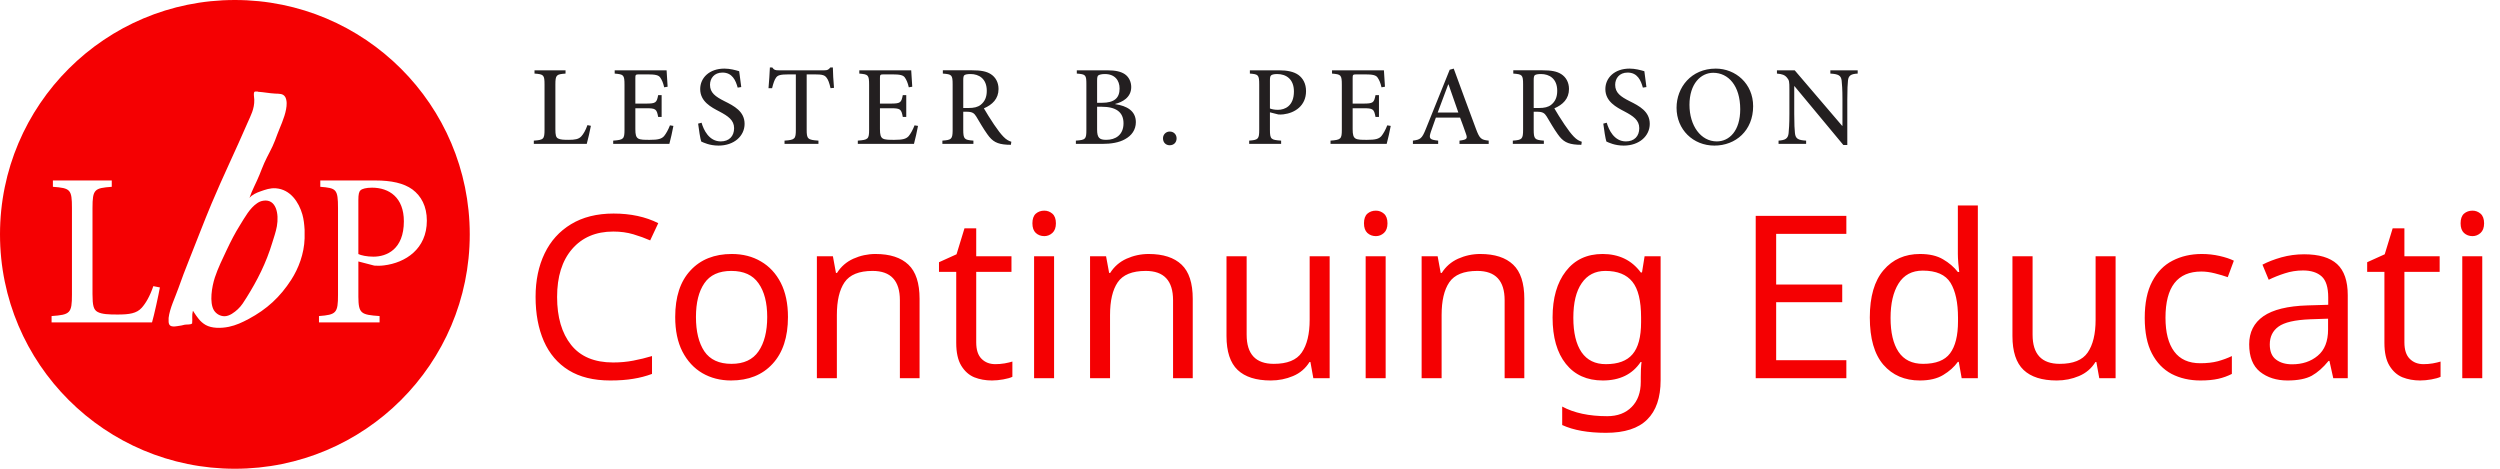
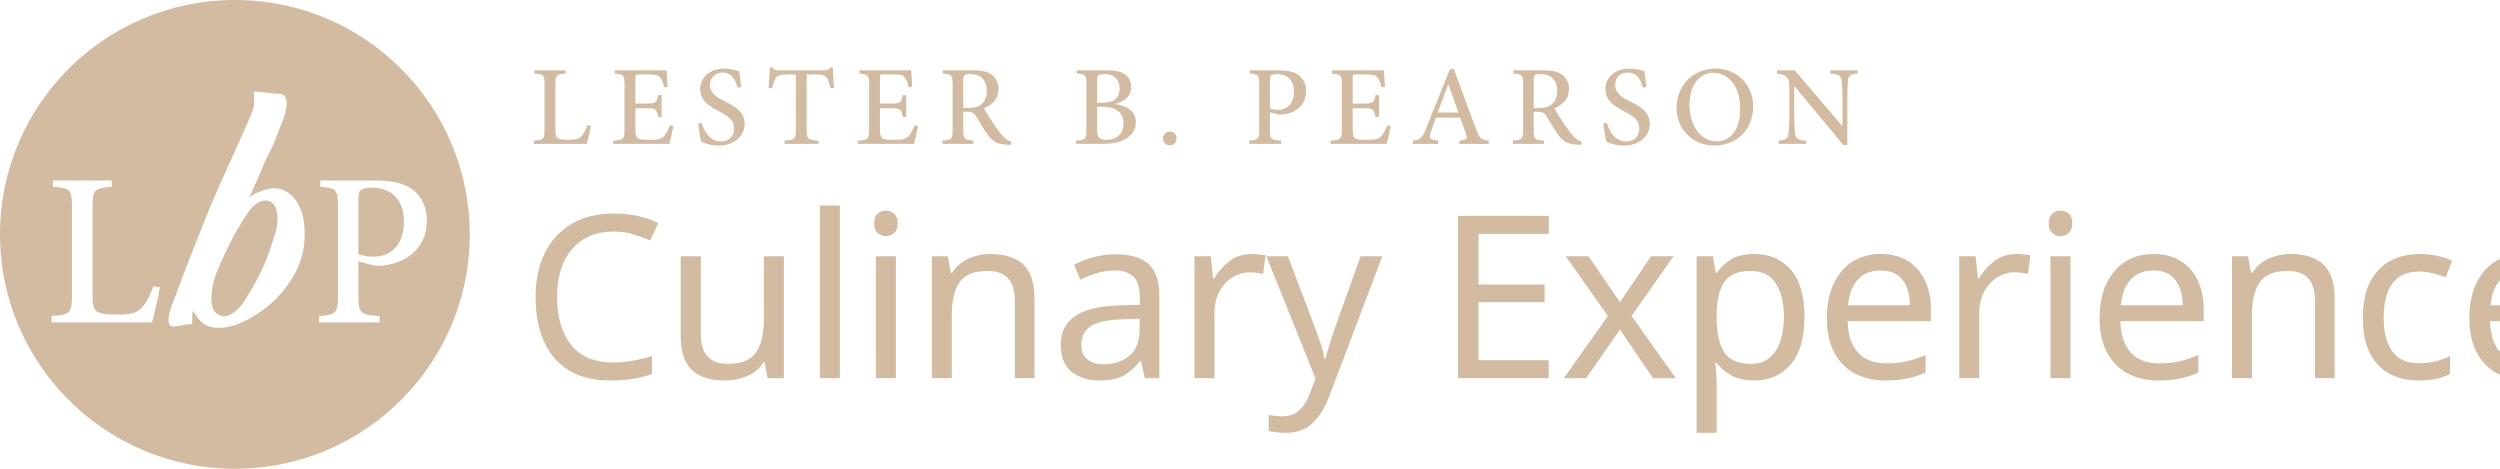
<svg xmlns="http://www.w3.org/2000/svg" width="256" height="48" viewBox="0 0 256 48">
-   <g fill="none" fill-rule="evenodd">
-     <path d="M24.052 0c13.284 0 24.051 10.748 24.051 24.001C48.103 37.253 37.336 48 24.052 48 10.767 48 0 37.253 0 24.001 0 10.748 10.767 0 24.052 0zm2.347 9.376h-.265c-.176-.01-.134.371-.133.398.005.133.035.329.038.435.024.95-.384 1.657-.664 2.307-1.213 2.815-2.55 5.564-3.713 8.335-.793 1.888-1.515 3.812-2.293 5.748a71.75 71.75 0 0 0-1.1 2.911c-.346.983-.89 2.071-1.003 3.045v.397c.037.7.741.45 1.307.379.112-.015.218-.06.322-.077.304-.05.6.017.779-.133.051-.495-.044-.821.074-1.267.03-.045.058.043.057.04.364.557.673 1.047 1.25 1.38.624.359 1.582.356 2.388.189.73-.152 1.378-.458 2.008-.795 1.879-1.003 3.237-2.255 4.376-4.027.734-1.14 1.318-2.642 1.365-4.234v-.87c-.032-.557-.09-1.086-.227-1.57-.366-1.282-1.236-2.57-2.709-2.685-.594-.046-1.078.14-1.555.303-.458.158-.893.363-1.155.68.26-.788.694-1.54 1.023-2.361.161-.403.318-.812.493-1.211.34-.774.799-1.499 1.099-2.306.147-.396.298-.808.474-1.23.32-.769.738-1.78.719-2.608-.004-.232-.066-.489-.15-.624-.222-.353-.58-.32-1.024-.34-.578-.029-1.192-.153-1.78-.19v-.019zm12.045 9.104h-5.646v.649c1.635.134 1.814.223 1.814 2.19v8.876c0 1.855-.179 2.035-1.949 2.169v.648h6.206v-.648c-1.907-.13-2.158-.26-2.172-1.97v-3.62l1.635.425c.246.023.65.023.985-.022 2.197-.268 4.392-1.677 4.392-4.583 0-1.476-.582-2.527-1.479-3.197-.896-.648-2.173-.917-3.786-.917zm-27 0H5.417v.649c1.792.134 1.95.268 1.95 2.168v8.876c0 1.9-.18 2.057-2.085 2.191v.648h10.285c.202-.67.672-2.817.806-3.578l-.672-.133c-.358 1.05-.785 1.765-1.187 2.213-.516.581-1.277.693-2.465.693-.896 0-1.614-.022-2.061-.268-.404-.224-.516-.649-.516-1.833v-8.809c0-1.922.202-2.034 1.972-2.168v-.649zm16.907 4.697c-.107.59-.325 1.192-.454 1.626-.645 2.148-1.564 3.932-2.653 5.672-.253.4-.509.84-.891 1.19-.337.31-.847.715-1.364.718a1.297 1.297 0 0 1-1.08-.605c-.487-.806-.215-2.424.093-3.364.316-.96.81-1.96 1.195-2.78.458-.97.864-1.759 1.383-2.588.506-.814.998-1.728 1.743-2.232.195-.132.377-.225.664-.265 1.286-.18 1.597 1.326 1.364 2.628zm9.734-3.96c1.77 0 3.271 1.007 3.271 3.444 0 2.884-1.77 3.622-3.114 3.622-.672 0-1.277-.134-1.546-.269V20.47c0-.581.067-.85.225-.984.156-.157.581-.268 1.164-.268z" fill="#F50002" />
-     <path d="M60.508 12.88c-.071.394-.319 1.507-.425 1.855h-5.42v-.336c1.003-.07 1.097-.15 1.097-1.137V8.66c0-.986-.082-1.056-1.026-1.126V7.2h3.177v.335c-.934.07-1.04.128-1.04 1.126v4.568c0 .615.06.835.272.95.235.129.614.14 1.086.14.625 0 1.028-.058 1.3-.36.212-.232.436-.602.625-1.147l.354.07zm8.448.012c-.071.406-.307 1.484-.414 1.843h-5.751V14.4c1.064-.08 1.158-.162 1.158-1.125v-4.58c0-1.043-.094-1.079-1.005-1.16v-.336h5.315c.012.267.071 1.068.106 1.682l-.353.058c-.107-.476-.237-.754-.402-.997-.166-.244-.484-.326-1.3-.326h-.85c-.377 0-.4.036-.4.384v2.608h1.062c1.05 0 1.122-.093 1.275-.869h.354v2.237h-.354c-.153-.823-.248-.893-1.275-.893H65.06v2.145c0 .557.07.813.284.952.223.14.637.14 1.192.14.85 0 1.205-.094 1.465-.383.2-.245.425-.638.602-1.102l.354.058zm6.582-3.92c-.2-.73-.543-1.541-1.559-1.541-.862 0-1.275.614-1.275 1.252 0 .811.543 1.206 1.487 1.681.981.487 2.055 1.044 2.055 2.319 0 1.24-1.074 2.226-2.667 2.226-.473 0-.863-.081-1.158-.174-.307-.093-.485-.185-.615-.243-.095-.255-.248-1.24-.319-1.833l.355-.092c.2.719.756 1.913 1.96 1.913.862 0 1.37-.533 1.37-1.357 0-.823-.626-1.24-1.5-1.703-.85-.442-1.972-1.021-1.972-2.297 0-1.148.933-2.098 2.48-2.098.579 0 1.11.15 1.512.267.046.417.117.88.212 1.623l-.366.057zm9.51.058c-.13-.567-.248-.869-.402-1.066-.2-.267-.4-.348-1.264-.348h-.778v5.67c0 .928.094 1.044 1.205 1.113v.336h-3.473v-.336c1.064-.07 1.158-.173 1.158-1.114v-5.67h-.672c-.982 0-1.206.105-1.37.36-.142.197-.261.534-.39 1.055h-.367c.058-.718.118-1.496.141-2.12h.249c.177.266.319.289.65.289h4.687c.32 0 .425-.07.603-.29h.26c0 .521.059 1.403.118 2.087l-.354.034zm8.956 3.862c-.071.406-.307 1.484-.414 1.843H87.84V14.4c1.063-.08 1.157-.162 1.157-1.125v-4.58c0-1.043-.094-1.079-1.004-1.16v-.336h5.315c.012.267.07 1.068.107 1.682l-.355.058c-.106-.476-.236-.754-.4-.997-.167-.244-.486-.326-1.3-.326h-.851c-.378 0-.402.036-.402.384v2.608h1.064c1.05 0 1.122-.093 1.275-.869h.355v2.237h-.355c-.153-.823-.249-.893-1.275-.893h-1.064v2.145c0 .557.072.813.284.952.224.14.638.14 1.193.14.85 0 1.205-.094 1.465-.383.2-.245.424-.638.601-1.102l.355.058zm5.531-5.694c.897 0 1.475.105 1.925.394.472.303.79.825.79 1.52 0 1.009-.636 1.611-1.5 1.982.202.36.687 1.136 1.04 1.659.425.625.661.927.945 1.228.307.326.567.453.826.534l-.047.313c-.13 0-.271 0-.4-.011-1.005-.059-1.49-.325-2.009-1.068-.402-.556-.803-1.263-1.145-1.831-.212-.337-.402-.476-.98-.476h-.343v1.82c0 .987.106 1.067 1.04 1.137v.336H96.5V14.4c.897-.066 1.038-.142 1.05-.995V8.637c0-.975-.094-1.033-1.003-1.102v-.337h2.988zm-.154.383c-.33 0-.531.046-.626.115-.083.07-.118.199-.118.5v2.864h.52c.58 0 .968-.093 1.263-.326.438-.347.626-.81.626-1.437 0-1.252-.815-1.716-1.665-1.716zm13.99-.382c.885 0 1.416.139 1.806.394.414.279.661.777.661 1.321 0 1.09-.944 1.554-1.642 1.728v.023c1.206.175 2.115.697 2.115 1.844 0 .776-.426 1.38-1.121 1.751-.592.336-1.406.475-2.34.475h-2.68v-.336c1.004-.07 1.075-.15 1.075-1.114V8.636c0-.963-.06-1.032-.98-1.102V7.2h3.106zm-.544 3.733h-.484v2.33c0 .835.224 1.068.956 1.056.91 0 1.749-.487 1.749-1.693 0-1.171-.804-1.693-2.22-1.693zm.307-3.351c-.296 0-.543.058-.65.127-.106.07-.141.21-.141.558v2.26h.495c1.276 0 1.808-.498 1.808-1.46 0-.835-.485-1.485-1.512-1.485zm5.957 6.586a.68.68 0 0 1 .696-.696c.402 0 .696.301.696.696 0 .43-.294.707-.708.707-.39 0-.684-.278-.684-.707m11.872-6.968c.85 0 1.523.139 1.995.474.473.349.78.894.78 1.658 0 1.509-1.158 2.24-2.315 2.378-.177.023-.39.023-.52.012l-.862-.22v1.785c0 .975.106 1.044 1.146 1.113v.336h-3.271v-.336c.933-.069 1.028-.162 1.028-1.125V8.671c0-1.02-.095-1.067-.957-1.137V7.2h2.976zm-.188.382c-.309 0-.534.058-.616.139-.083.07-.118.21-.118.51v2.876c.142.07.46.14.815.14.709 0 1.642-.383 1.642-1.88 0-1.263-.792-1.785-1.723-1.785zm11.636 5.31c-.071.407-.308 1.485-.415 1.844h-5.75V14.4c1.063-.08 1.157-.162 1.157-1.125v-4.58c0-1.043-.094-1.079-1.004-1.16v-.336h5.314c.012.267.071 1.068.107 1.682l-.355.058c-.106-.476-.236-.754-.401-.997-.165-.244-.484-.326-1.299-.326h-.85c-.379 0-.403.036-.403.384v2.608h1.064c1.051 0 1.123-.093 1.275-.869h.355v2.237h-.355c-.152-.823-.248-.893-1.275-.893h-1.064v2.145c0 .557.071.813.284.952.225.14.639.14 1.193.14.851 0 1.205-.094 1.465-.383.2-.245.425-.638.602-1.102l.355.058zm6.451-5.866c.733 1.993 1.524 4.174 2.28 6.18.377 1.009.53 1.113 1.3 1.194v.337h-2.989v-.337c.743-.092.837-.196.672-.661a52.381 52.381 0 0 0-.613-1.693h-2.48c-.178.487-.342.962-.508 1.438-.236.708-.142.824.744.916v.337h-2.586v-.337c.755-.104.92-.185 1.323-1.194l2.444-6.064.413-.116zm-.531 1.623h-.036c-.366.962-.732 1.936-1.075 2.876h2.115l-1.004-2.876zm9.617-1.45c.899 0 1.476.105 1.926.394.472.303.79.825.79 1.52 0 1.009-.636 1.611-1.499 1.982.2.36.685 1.136 1.04 1.659.424.625.66.927.944 1.228.308.326.568.453.826.534l-.046.313c-.13 0-.272 0-.401-.011-1.005-.059-1.489-.325-2.009-1.068-.401-.556-.802-1.263-1.145-1.831-.213-.337-.402-.476-.98-.476h-.343v1.82c0 .987.106 1.067 1.04 1.137v.336h-3.178V14.4c.946-.07 1.052-.15 1.052-1.136V8.637c0-.975-.095-1.033-1.004-1.102v-.337h2.987zm-.153.383c-.33 0-.53.046-.625.115-.083.07-.119.199-.119.5v2.864h.52c.579 0 .969-.093 1.264-.326.436-.347.624-.81.624-1.437 0-1.252-.813-1.716-1.664-1.716zm10.433 1.391c-.201-.73-.544-1.541-1.56-1.541-.862 0-1.274.614-1.274 1.252 0 .811.542 1.206 1.487 1.681.98.487 2.054 1.044 2.054 2.319 0 1.24-1.074 2.226-2.667 2.226-.473 0-.862-.081-1.157-.174-.308-.093-.486-.185-.616-.243-.095-.255-.247-1.24-.318-1.833l.354-.092c.2.719.756 1.913 1.96 1.913.862 0 1.37-.533 1.37-1.357 0-.823-.625-1.24-1.5-1.703-.85-.442-1.972-1.021-1.972-2.297 0-1.148.934-2.098 2.48-2.098.579 0 1.11.15 1.513.267.046.417.117.88.212 1.623l-.366.057zm4.774 1.763c0 2.134 1.158 3.745 2.8 3.745 1.275 0 2.397-1.079 2.397-3.293 0-2.423-1.229-3.733-2.765-3.733-1.274 0-2.432 1.125-2.432 3.28m6.519.14c0 2.504-1.795 4.035-3.967 4.035-2.186 0-3.875-1.647-3.875-3.873 0-2.075 1.488-4.011 4.016-4.011 2.019 0 3.826 1.53 3.826 3.85m10.706-3.34c-.663.034-.934.185-.993.695-.035.36-.07.881-.07 1.948v4.673h-.402l-5.008-6.029h-.024v2.852c0 1.056.036 1.612.071 1.948.06.58.32.731 1.146.778v.335h-2.823V14.4c.675-.047.969-.198 1.028-.755.036-.36.082-.915.082-1.97v-2.53c0-.82-.023-.915-.235-1.18-.236-.291-.496-.384-1.04-.43v-.336h1.818l4.854 5.682h.036v-2.703c0-1.067-.047-1.588-.082-1.923-.06-.524-.332-.674-1.157-.72v-.336h2.799v.336z" fill="#231F20" />
-     <text font-family="ApexNew-Book, Apex New" font-size="23.273" font-weight="400" letter-spacing="-.273" fill="#F50002">
-       <tspan x="53.423" y="38.727">Continuing Education</tspan>
+   <g fill="rgb(210, 187, 160)">
+     <path d="M24.052 0c13.284 0 24.051 10.748 24.051 24.001C48.103 37.253 37.336 48 24.052 48 10.767 48 0 37.253 0 24.001 0 10.748 10.767 0 24.052 0zm2.347 9.376h-.265c-.176-.01-.134.371-.133.398.005.133.035.329.038.435.024.95-.384 1.657-.664 2.307-1.213 2.815-2.55 5.564-3.713 8.335-.793 1.888-1.515 3.812-2.293 5.748a71.75 71.75 0 0 0-1.1 2.911c-.346.983-.89 2.071-1.003 3.045v.397c.037.7.741.45 1.307.379.112-.015.218-.06.322-.077.304-.05.6.017.779-.133.051-.495-.044-.821.074-1.267.03-.045.058.043.057.04.364.557.673 1.047 1.25 1.38.624.359 1.582.356 2.388.189.73-.152 1.378-.458 2.008-.795 1.879-1.003 3.237-2.255 4.376-4.027.734-1.14 1.318-2.642 1.365-4.234v-.87c-.032-.557-.09-1.086-.227-1.57-.366-1.282-1.236-2.57-2.709-2.685-.594-.046-1.078.14-1.555.303-.458.158-.893.363-1.155.68.26-.788.694-1.54 1.023-2.361.161-.403.318-.812.493-1.211.34-.774.799-1.499 1.099-2.306.147-.396.298-.808.474-1.23.32-.769.738-1.78.719-2.608-.004-.232-.066-.489-.15-.624-.222-.353-.58-.32-1.024-.34-.578-.029-1.192-.153-1.78-.19v-.019zm12.045 9.104h-5.646v.649c1.635.134 1.814.223 1.814 2.19v8.876c0 1.855-.179 2.035-1.949 2.169v.648h6.206v-.648c-1.907-.13-2.158-.26-2.172-1.97v-3.62l1.635.425c.246.023.65.023.985-.022 2.197-.268 4.392-1.677 4.392-4.583 0-1.476-.582-2.527-1.479-3.197-.896-.648-2.173-.917-3.786-.917zm-27 0H5.417v.649c1.792.134 1.95.268 1.95 2.168v8.876c0 1.9-.18 2.057-2.085 2.191v.648h10.285c.202-.67.672-2.817.806-3.578l-.672-.133c-.358 1.05-.785 1.765-1.187 2.213-.516.581-1.277.693-2.465.693-.896 0-1.614-.022-2.061-.268-.404-.224-.516-.649-.516-1.833v-8.809c0-1.922.202-2.034 1.972-2.168v-.649zm16.907 4.697c-.107.59-.325 1.192-.454 1.626-.645 2.148-1.564 3.932-2.653 5.672-.253.4-.509.84-.891 1.19-.337.31-.847.715-1.364.718a1.297 1.297 0 0 1-1.08-.605c-.487-.806-.215-2.424.093-3.364.316-.96.81-1.96 1.195-2.78.458-.97.864-1.759 1.383-2.588.506-.814.998-1.728 1.743-2.232.195-.132.377-.225.664-.265 1.286-.18 1.597 1.326 1.364 2.628zm9.734-3.96c1.77 0 3.271 1.007 3.271 3.444 0 2.884-1.77 3.622-3.114 3.622-.672 0-1.277-.134-1.546-.269V20.47c0-.581.067-.85.225-.984.156-.157.581-.268 1.164-.268z" fill="rgb(210, 187, 160)" />
+     <path d="M60.508 12.88c-.071.394-.319 1.507-.425 1.855h-5.42v-.336c1.003-.07 1.097-.15 1.097-1.137V8.66c0-.986-.082-1.056-1.026-1.126V7.2h3.177v.335c-.934.07-1.04.128-1.04 1.126v4.568c0 .615.06.835.272.95.235.129.614.14 1.086.14.625 0 1.028-.058 1.3-.36.212-.232.436-.602.625-1.147l.354.07zm8.448.012c-.071.406-.307 1.484-.414 1.843h-5.751V14.4c1.064-.08 1.158-.162 1.158-1.125v-4.58c0-1.043-.094-1.079-1.005-1.16v-.336h5.315c.012.267.071 1.068.106 1.682l-.353.058c-.107-.476-.237-.754-.402-.997-.166-.244-.484-.326-1.3-.326h-.85c-.377 0-.4.036-.4.384v2.608h1.062c1.05 0 1.122-.093 1.275-.869h.354v2.237h-.354c-.153-.823-.248-.893-1.275-.893H65.06v2.145c0 .557.07.813.284.952.223.14.637.14 1.192.14.85 0 1.205-.094 1.465-.383.2-.245.425-.638.602-1.102l.354.058zm6.582-3.92c-.2-.73-.543-1.541-1.559-1.541-.862 0-1.275.614-1.275 1.252 0 .811.543 1.206 1.487 1.681.981.487 2.055 1.044 2.055 2.319 0 1.24-1.074 2.226-2.667 2.226-.473 0-.863-.081-1.158-.174-.307-.093-.485-.185-.615-.243-.095-.255-.248-1.24-.319-1.833l.355-.092c.2.719.756 1.913 1.96 1.913.862 0 1.37-.533 1.37-1.357 0-.823-.626-1.24-1.5-1.703-.85-.442-1.972-1.021-1.972-2.297 0-1.148.933-2.098 2.48-2.098.579 0 1.11.15 1.512.267.046.417.117.88.212 1.623l-.366.057zm9.51.058c-.13-.567-.248-.869-.402-1.066-.2-.267-.4-.348-1.264-.348h-.778v5.67c0 .928.094 1.044 1.205 1.113v.336h-3.473v-.336c1.064-.07 1.158-.173 1.158-1.114v-5.67h-.672c-.982 0-1.206.105-1.37.36-.142.197-.261.534-.39 1.055h-.367c.058-.718.118-1.496.141-2.12h.249c.177.266.319.289.65.289h4.687c.32 0 .425-.07.603-.29h.26c0 .521.059 1.403.118 2.087l-.354.034zm8.956 3.862c-.071.406-.307 1.484-.414 1.843H87.84V14.4c1.063-.08 1.157-.162 1.157-1.125v-4.58c0-1.043-.094-1.079-1.004-1.16v-.336h5.315c.012.267.07 1.068.107 1.682l-.355.058c-.106-.476-.236-.754-.4-.997-.167-.244-.486-.326-1.3-.326h-.851c-.378 0-.402.036-.402.384v2.608h1.064c1.05 0 1.122-.093 1.275-.869h.355v2.237h-.355c-.153-.823-.249-.893-1.275-.893h-1.064v2.145c0 .557.072.813.284.952.224.14.638.14 1.193.14.85 0 1.205-.094 1.465-.383.2-.245.424-.638.601-1.102l.355.058zm5.531-5.694c.897 0 1.475.105 1.925.394.472.303.79.825.79 1.52 0 1.009-.636 1.611-1.5 1.982.202.36.687 1.136 1.04 1.659.425.625.661.927.945 1.228.307.326.567.453.826.534l-.047.313c-.13 0-.271 0-.4-.011-1.005-.059-1.49-.325-2.009-1.068-.402-.556-.803-1.263-1.145-1.831-.212-.337-.402-.476-.98-.476h-.343v1.82c0 .987.106 1.067 1.04 1.137v.336H96.5V14.4c.897-.066 1.038-.142 1.05-.995V8.637c0-.975-.094-1.033-1.003-1.102v-.337h2.988zm-.154.383c-.33 0-.531.046-.626.115-.083.07-.118.199-.118.5v2.864h.52c.58 0 .968-.093 1.263-.326.438-.347.626-.81.626-1.437 0-1.252-.815-1.716-1.665-1.716zm13.99-.382c.885 0 1.416.139 1.806.394.414.279.661.777.661 1.321 0 1.09-.944 1.554-1.642 1.728v.023c1.206.175 2.115.697 2.115 1.844 0 .776-.426 1.38-1.121 1.751-.592.336-1.406.475-2.34.475h-2.68v-.336c1.004-.07 1.075-.15 1.075-1.114V8.636c0-.963-.06-1.032-.98-1.102V7.2h3.106zm-.544 3.733h-.484v2.33c0 .835.224 1.068.956 1.056.91 0 1.749-.487 1.749-1.693 0-1.171-.804-1.693-2.22-1.693zm.307-3.351c-.296 0-.543.058-.65.127-.106.07-.141.21-.141.558v2.26h.495c1.276 0 1.808-.498 1.808-1.46 0-.835-.485-1.485-1.512-1.485zm5.957 6.586a.68.68 0 0 1 .696-.696c.402 0 .696.301.696.696 0 .43-.294.707-.708.707-.39 0-.684-.278-.684-.707m11.872-6.968c.85 0 1.523.139 1.995.474.473.349.78.894.78 1.658 0 1.509-1.158 2.24-2.315 2.378-.177.023-.39.023-.52.012l-.862-.22v1.785c0 .975.106 1.044 1.146 1.113v.336h-3.271v-.336c.933-.069 1.028-.162 1.028-1.125V8.671c0-1.02-.095-1.067-.957-1.137V7.2h2.976zm-.188.382c-.309 0-.534.058-.616.139-.083.07-.118.21-.118.51v2.876c.142.07.46.14.815.14.709 0 1.642-.383 1.642-1.88 0-1.263-.792-1.785-1.723-1.785zm11.636 5.31c-.071.407-.308 1.485-.415 1.844h-5.75V14.4c1.063-.08 1.157-.162 1.157-1.125v-4.58c0-1.043-.094-1.079-1.004-1.16v-.336h5.314c.012.267.071 1.068.107 1.682l-.355.058c-.106-.476-.236-.754-.401-.997-.165-.244-.484-.326-1.299-.326h-.85c-.379 0-.403.036-.403.384v2.608h1.064c1.051 0 1.123-.093 1.275-.869h.355v2.237h-.355c-.152-.823-.248-.893-1.275-.893h-1.064v2.145c0 .557.071.813.284.952.225.14.639.14 1.193.14.851 0 1.205-.094 1.465-.383.2-.245.425-.638.602-1.102l.355.058zm6.451-5.866c.733 1.993 1.524 4.174 2.28 6.18.377 1.009.53 1.113 1.3 1.194v.337h-2.989v-.337c.743-.092.837-.196.672-.661a52.381 52.381 0 0 0-.613-1.693h-2.48c-.178.487-.342.962-.508 1.438-.236.708-.142.824.744.916v.337h-2.586v-.337c.755-.104.92-.185 1.323-1.194l2.444-6.064.413-.116zm-.531 1.623h-.036c-.366.962-.732 1.936-1.075 2.876h2.115l-1.004-2.876zm9.617-1.45c.899 0 1.476.105 1.926.394.472.303.79.825.79 1.52 0 1.009-.636 1.611-1.499 1.982.2.36.685 1.136 1.04 1.659.424.625.66.927.944 1.228.308.326.568.453.826.534l-.046.313c-.13 0-.272 0-.401-.011-1.005-.059-1.489-.325-2.009-1.068-.401-.556-.802-1.263-1.145-1.831-.213-.337-.402-.476-.98-.476h-.343v1.82c0 .987.106 1.067 1.04 1.137v.336h-3.178V14.4c.946-.07 1.052-.15 1.052-1.136V8.637c0-.975-.095-1.033-1.004-1.102v-.337h2.987zm-.153.383c-.33 0-.53.046-.625.115-.083.07-.119.199-.119.5v2.864h.52c.579 0 .969-.093 1.264-.326.436-.347.624-.81.624-1.437 0-1.252-.813-1.716-1.664-1.716zm10.433 1.391c-.201-.73-.544-1.541-1.56-1.541-.862 0-1.274.614-1.274 1.252 0 .811.542 1.206 1.487 1.681.98.487 2.054 1.044 2.054 2.319 0 1.24-1.074 2.226-2.667 2.226-.473 0-.862-.081-1.157-.174-.308-.093-.486-.185-.616-.243-.095-.255-.247-1.24-.318-1.833l.354-.092c.2.719.756 1.913 1.96 1.913.862 0 1.37-.533 1.37-1.357 0-.823-.625-1.24-1.5-1.703-.85-.442-1.972-1.021-1.972-2.297 0-1.148.934-2.098 2.48-2.098.579 0 1.11.15 1.513.267.046.417.117.88.212 1.623l-.366.057zm4.774 1.763c0 2.134 1.158 3.745 2.8 3.745 1.275 0 2.397-1.079 2.397-3.293 0-2.423-1.229-3.733-2.765-3.733-1.274 0-2.432 1.125-2.432 3.28m6.519.14c0 2.504-1.795 4.035-3.967 4.035-2.186 0-3.875-1.647-3.875-3.873 0-2.075 1.488-4.011 4.016-4.011 2.019 0 3.826 1.53 3.826 3.85m10.706-3.34c-.663.034-.934.185-.993.695-.035.36-.07.881-.07 1.948v4.673h-.402l-5.008-6.029h-.024v2.852c0 1.056.036 1.612.071 1.948.06.58.32.731 1.146.778v.335h-2.823V14.4c.675-.047.969-.198 1.028-.755.036-.36.082-.915.082-1.97v-2.53c0-.82-.023-.915-.235-1.18-.236-.291-.496-.384-1.04-.43v-.336h1.818l4.854 5.682h.036v-2.703c0-1.067-.047-1.588-.082-1.923-.06-.524-.332-.674-1.157-.72v-.336h2.799v.336z" fill="rgb(210, 187, 160)" />
+     <text font-family="ApexNew-Book, Apex New" font-size="23.273" font-weight="400" letter-spacing="-.273" fill="rgb(210, 187, 160)">
+       <tspan x="53.423" y="38.727">Culinary Experience</tspan>
    </text>
  </g>
</svg>
